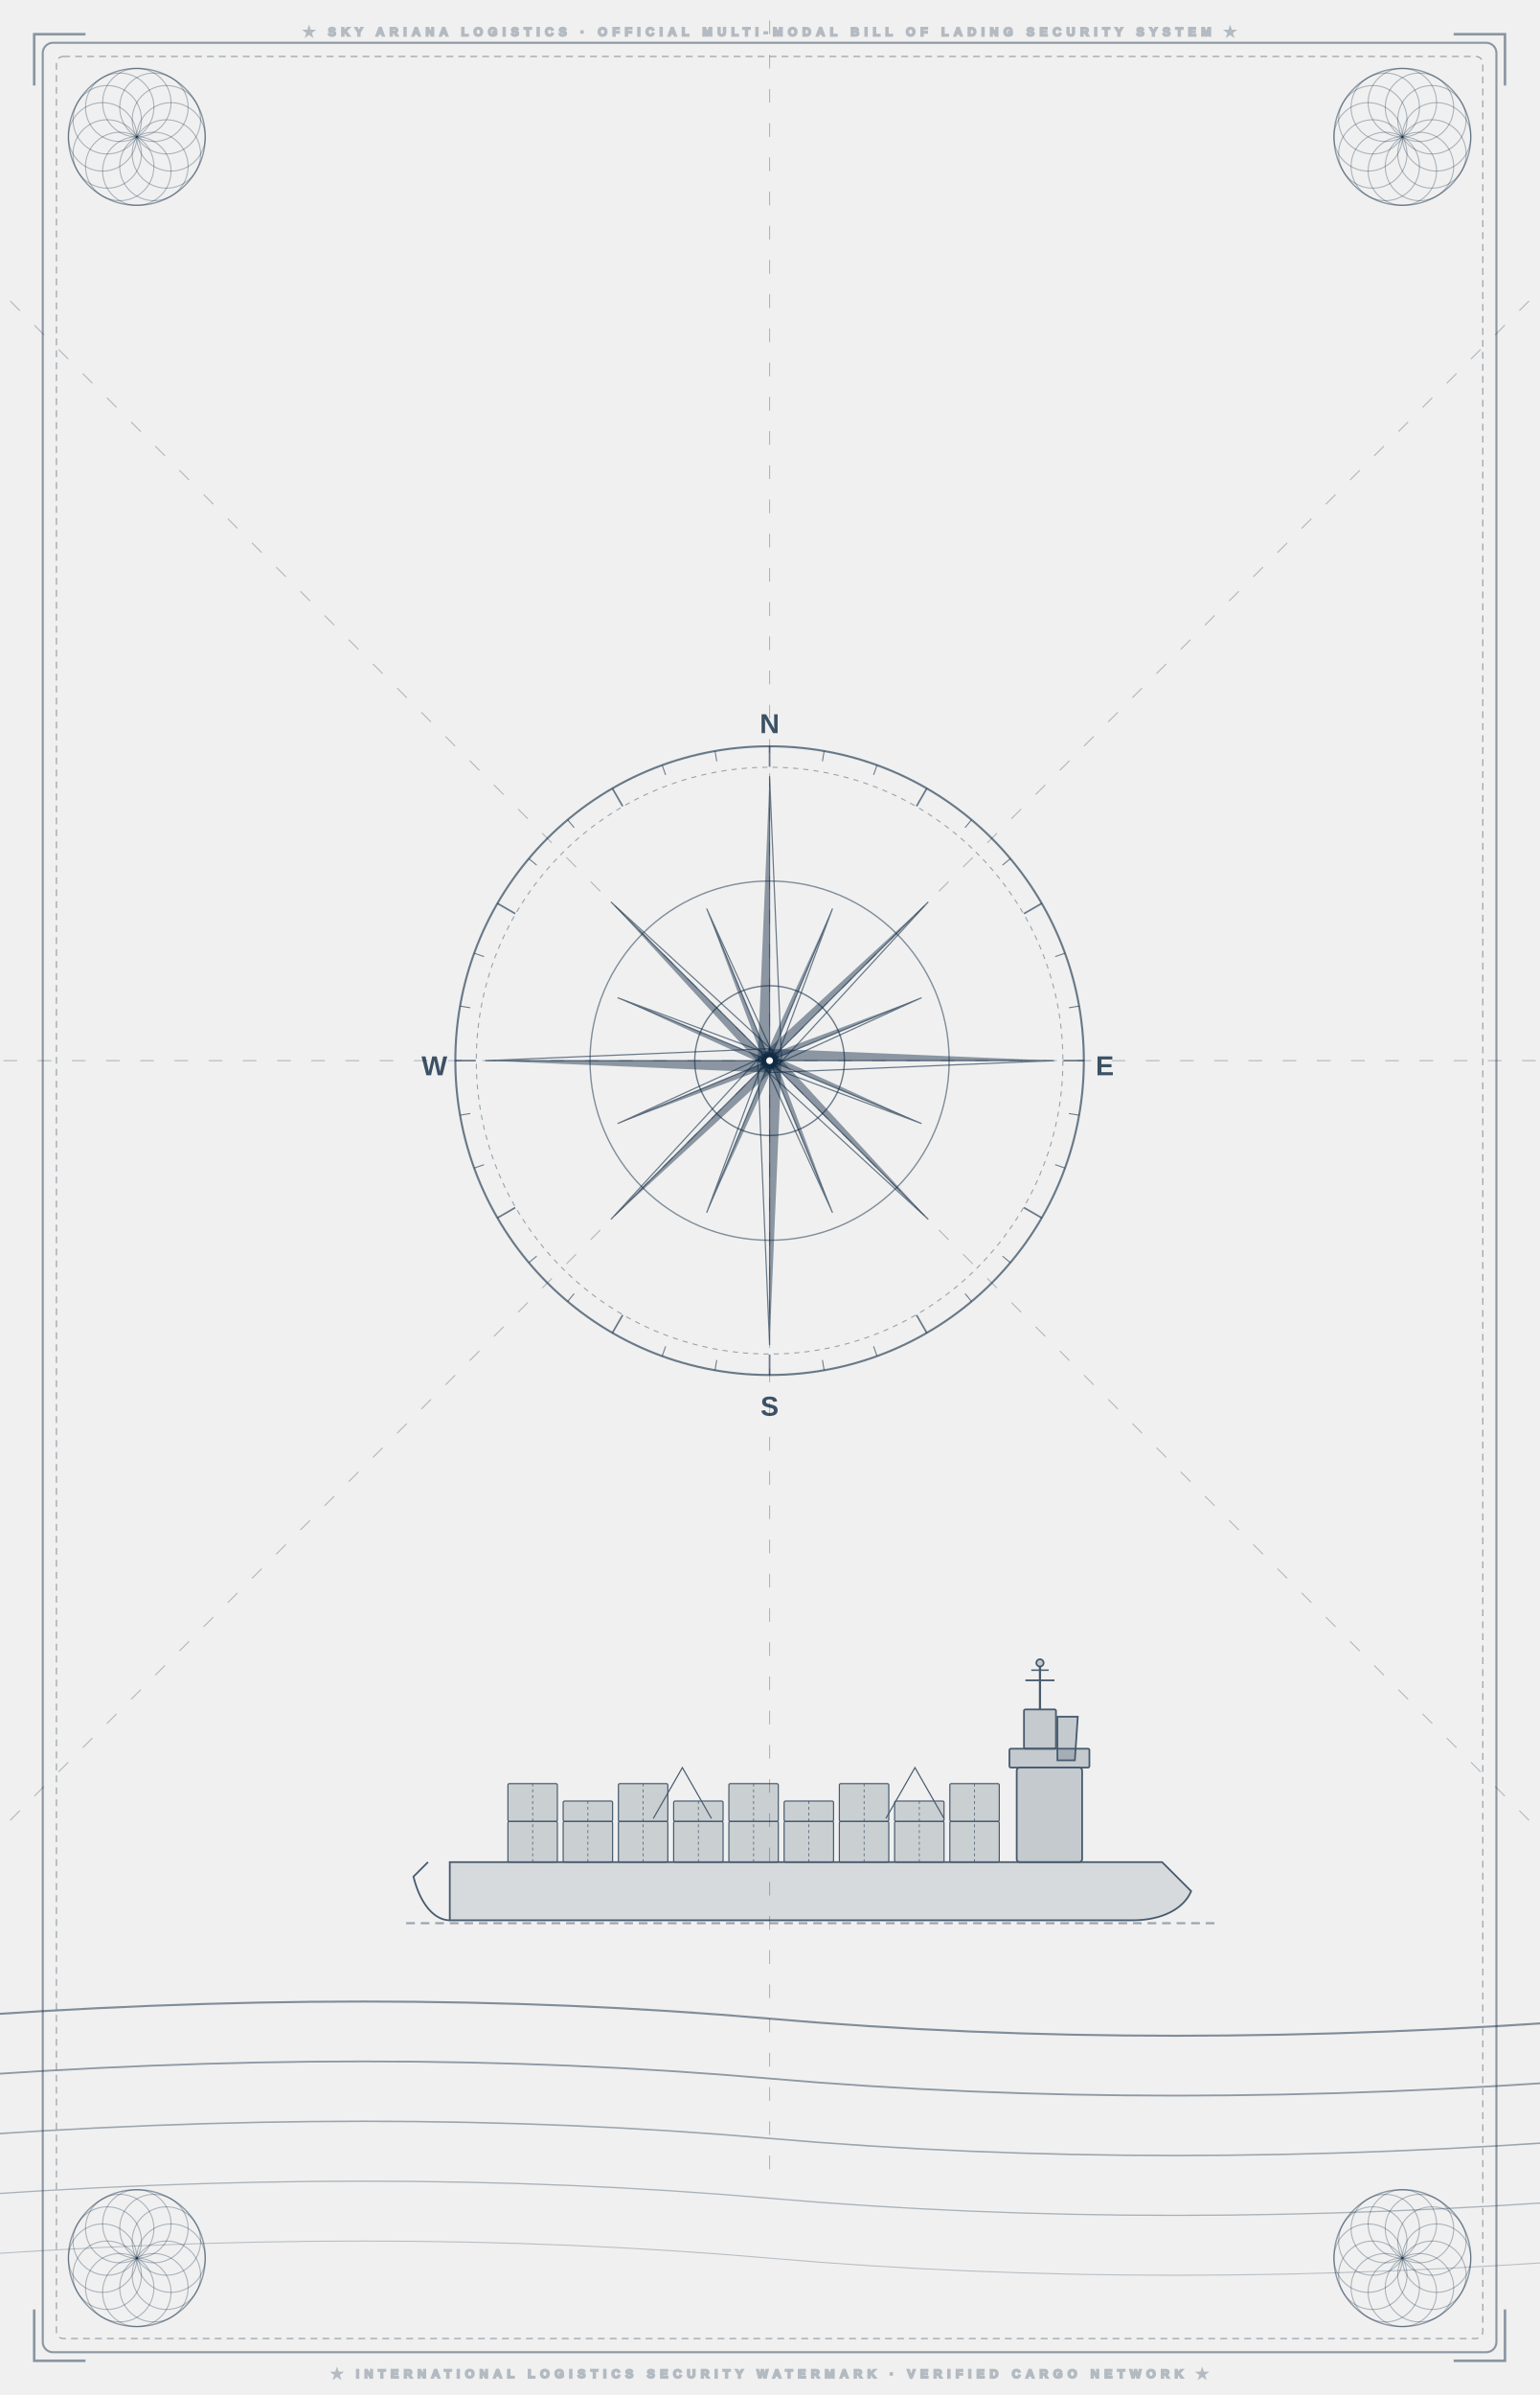
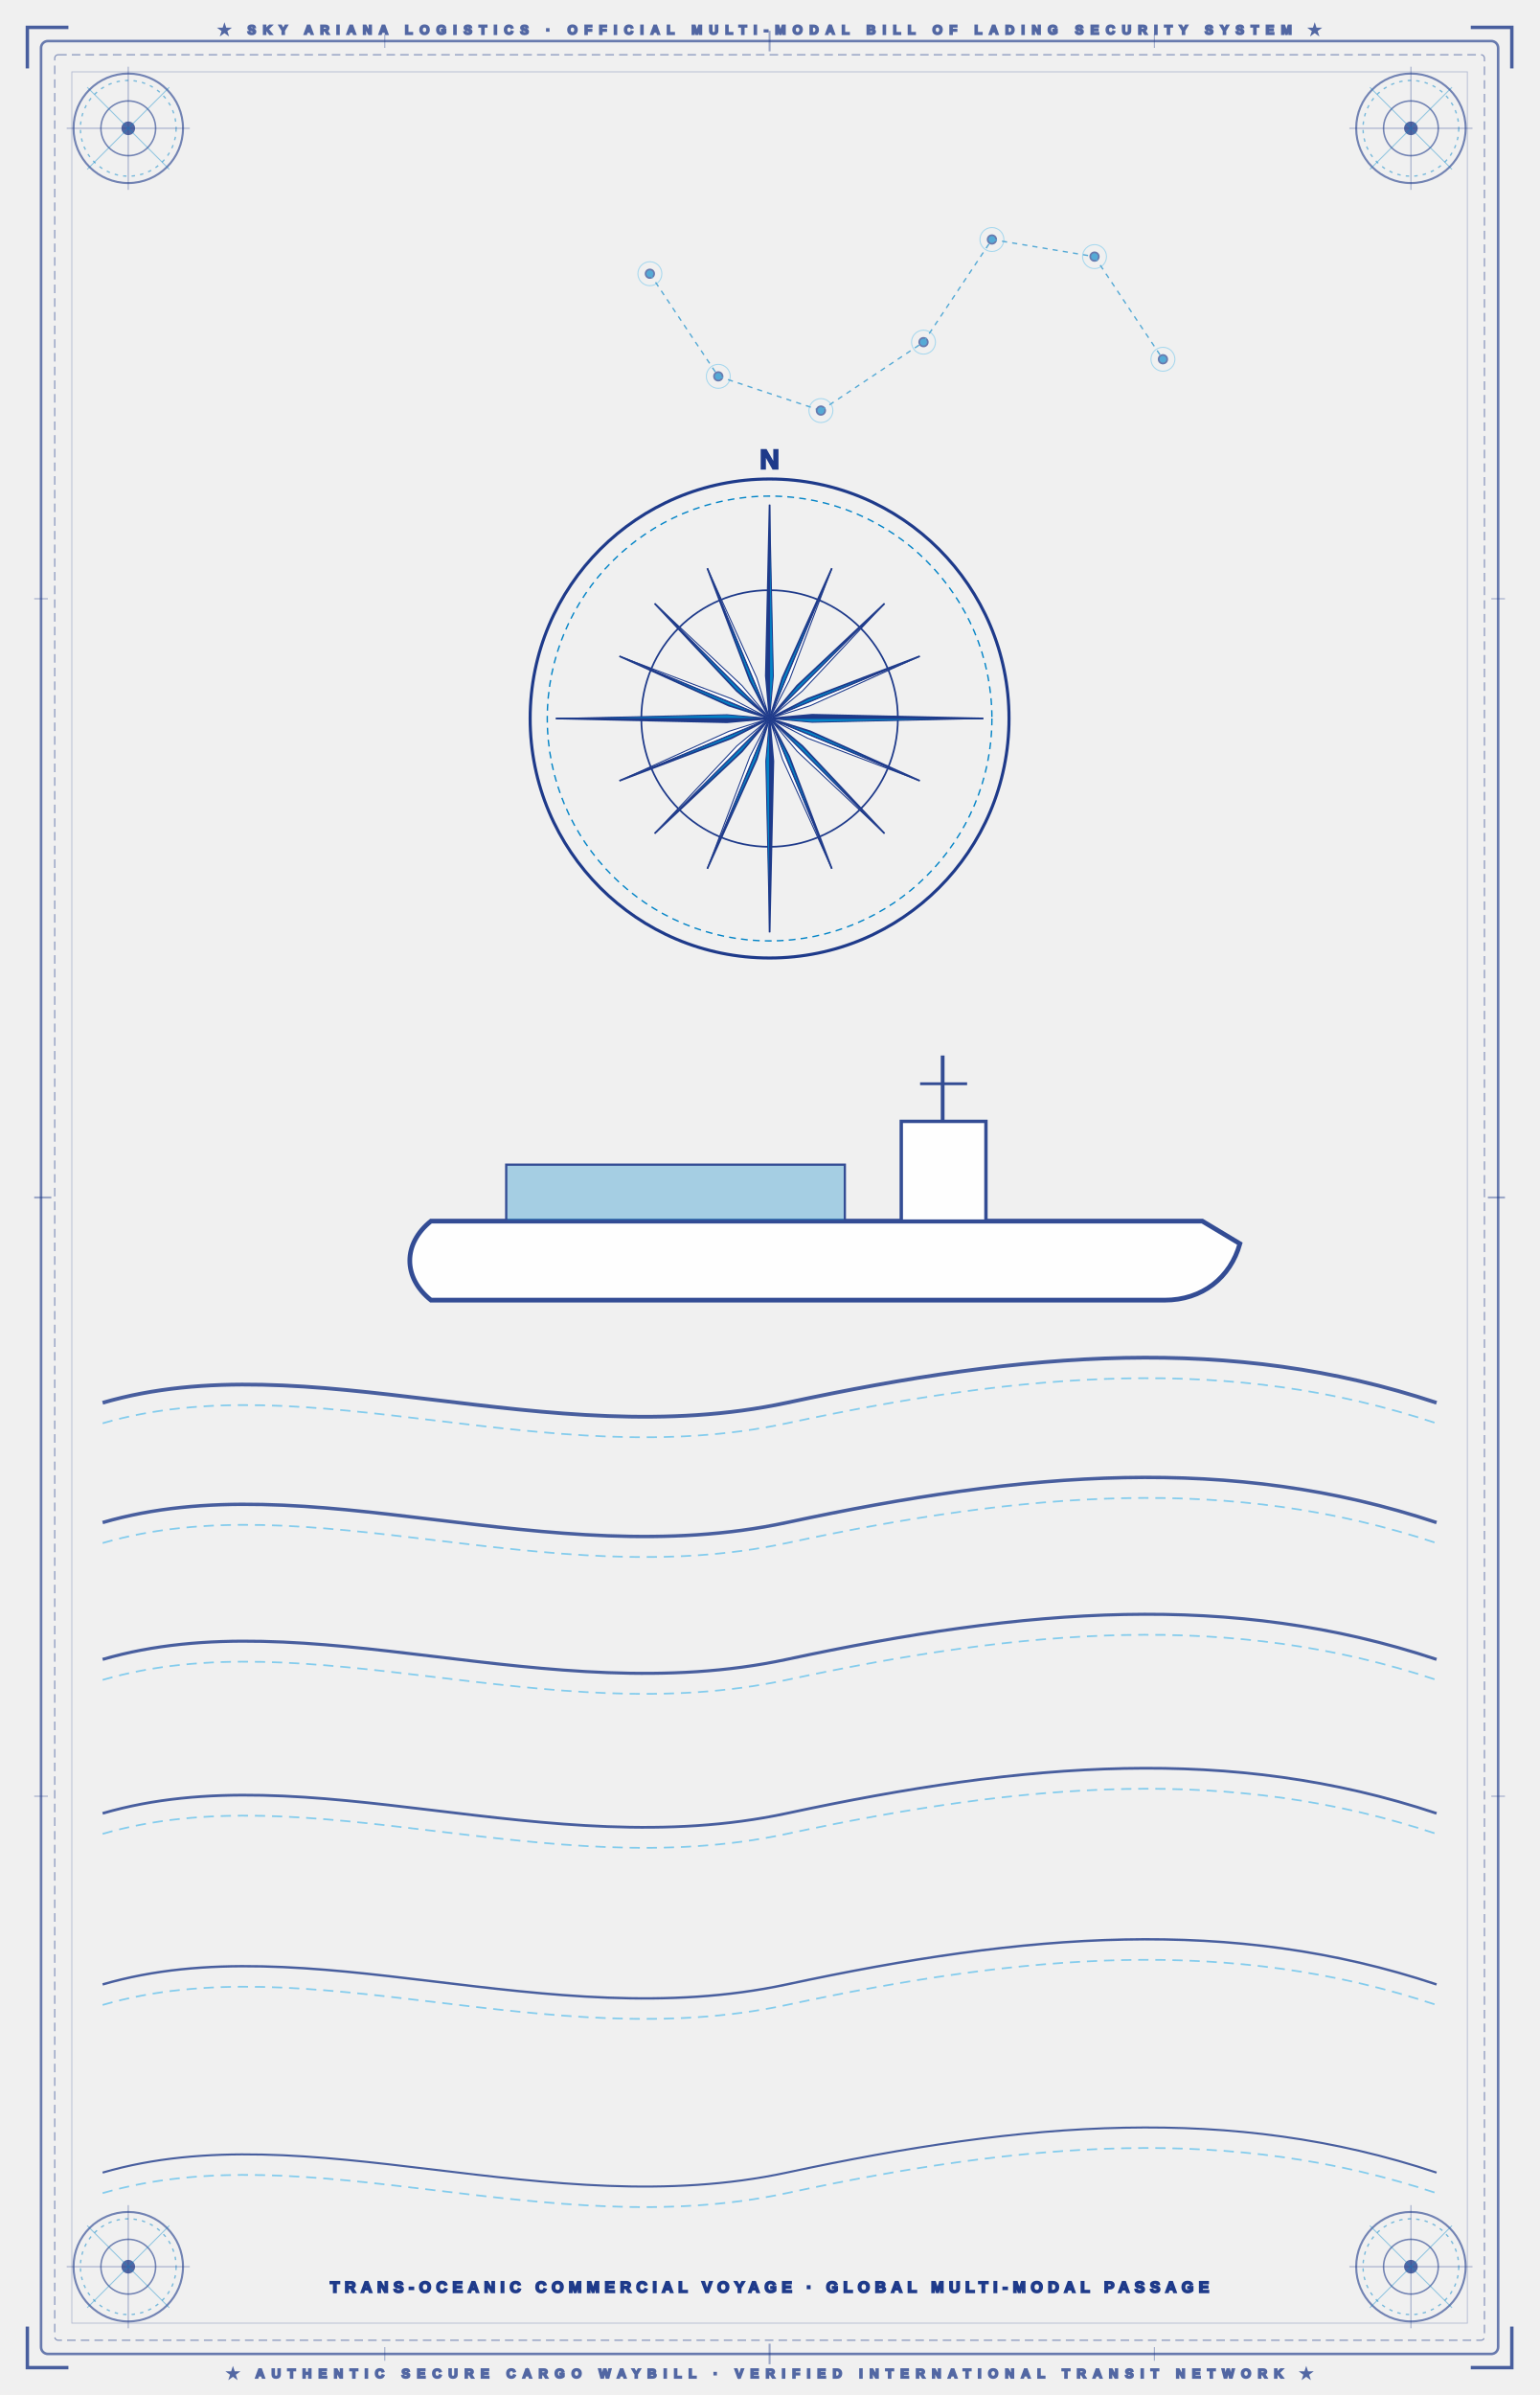
<svg xmlns="http://www.w3.org/2000/svg" viewBox="0 0 900 1400" width="100%" height="100%">
  <defs>
    <filter id="soft-glow" x="-20%" y="-20%" width="140%" height="140%">
      <feGaussianBlur stdDeviation="1.5" result="blur" />
      <feComposite in="SourceGraphic" in2="blur" operator="over" />
    </filter>
+     <linearGradient id="primary-grad" x1="0%" y1="0%" x2="100%" y2="100%">
+       <stop offset="0%" stop-color="#1e3a8a" stop-opacity="0.85" />
+       <stop offset="100%" stop-color="#0284c7" stop-opacity="0.5" />
+     </linearGradient>
+     <linearGradient id="fade-down" x1="0%" y1="0%" x2="0%" y2="100%">
+       <stop offset="0%" stop-color="#1e3a8a" stop-opacity="0.7" />
+       <stop offset="100%" stop-color="#0284c7" stop-opacity="0.1" />
+     </linearGradient>
  </defs>
-   <g transform="translate(80,80)">
-     <circle cx="0" cy="0" r="40" fill="none" stroke="#0f2942" stroke-width="0.8" opacity="0.45" />
-     <circle cx="20.0" cy="0.0" r="20.0" fill="none" stroke="#0f2942" stroke-width="0.6" opacity="0.32" />
-     <circle cx="17.3" cy="10.0" r="20.0" fill="none" stroke="#0f2942" stroke-width="0.6" opacity="0.32" />
-     <circle cx="10.0" cy="17.3" r="20.0" fill="none" stroke="#0f2942" stroke-width="0.6" opacity="0.32" />
-     <circle cx="0.0" cy="20.0" r="20.0" fill="none" stroke="#0f2942" stroke-width="0.6" opacity="0.32" />
-     <circle cx="-10.0" cy="17.3" r="20.0" fill="none" stroke="#0f2942" stroke-width="0.6" opacity="0.32" />
-     <circle cx="-17.3" cy="10.0" r="20.0" fill="none" stroke="#0f2942" stroke-width="0.6" opacity="0.32" />
-     <circle cx="-20.0" cy="0.0" r="20.0" fill="none" stroke="#0f2942" stroke-width="0.6" opacity="0.32" />
-     <circle cx="-17.3" cy="-10.0" r="20.0" fill="none" stroke="#0f2942" stroke-width="0.6" opacity="0.32" />
-     <circle cx="-10.0" cy="-17.3" r="20.0" fill="none" stroke="#0f2942" stroke-width="0.6" opacity="0.32" />
-     <circle cx="-0.0" cy="-20.0" r="20.0" fill="none" stroke="#0f2942" stroke-width="0.6" opacity="0.32" />
-     <circle cx="10.0" cy="-17.3" r="20.0" fill="none" stroke="#0f2942" stroke-width="0.6" opacity="0.32" />
-     <circle cx="17.3" cy="-10.0" r="20.0" fill="none" stroke="#0f2942" stroke-width="0.6" opacity="0.32" />
+   <g fill="none" stroke="#1e3a8a">
+     <rect x="24" y="24" width="852" height="1352" rx="4" stroke-width="1.5" opacity="0.65" />
+     <rect x="32" y="32" width="836" height="1336" rx="2" stroke-width="0.7" stroke-dasharray="5 3" opacity="0.5" />
+     <rect x="42" y="42" width="816" height="1316" stroke-width="0.5" opacity="0.3" />
+     <path d="M16,40 L16,16 L40,16" stroke-width="2" opacity="0.8" />
+     <path d="M884,40 L884,16 L860,16" stroke-width="2" opacity="0.8" />
+     <path d="M16,1360 L16,1384 L40,1384" stroke-width="2" opacity="0.8" />
+     <path d="M884,1360 L884,1384 L860,1384" stroke-width="2" opacity="0.8" />
+     <text x="450" y="20" font-family="Arial, sans-serif" font-size="7.5" font-weight="bold" letter-spacing="4" text-anchor="middle" fill="#1e3a8a" opacity="0.75">★ SKY ARIANA LOGISTICS · OFFICIAL MULTI-MODAL BILL OF LADING SECURITY SYSTEM ★</text>
+     <text x="450" y="1390" font-family="Arial, sans-serif" font-size="7.5" font-weight="bold" letter-spacing="4" text-anchor="middle" fill="#1e3a8a" opacity="0.75">★ AUTHENTIC SECURE CARGO WAYBILL · VERIFIED INTERNATIONAL TRANSIT NETWORK ★</text>
+     <g opacity="0.4" stroke-width="0.6">
+       <line x1="20" y1="350" x2="28" y2="350" />
+       <line x1="20" y1="700" x2="30" y2="700" stroke-width="1.2" />
+       <line x1="20" y1="1050" x2="28" y2="1050" />
+       <line x1="872" y1="350" x2="880" y2="350" />
+       <line x1="870" y1="700" x2="880" y2="700" stroke-width="1.2" />
+       <line x1="872" y1="1050" x2="880" y2="1050" />
+       <line x1="225" y1="20" x2="225" y2="28" />
+       <line x1="450" y1="18" x2="450" y2="30" stroke-width="1.2" />
+       <line x1="675" y1="20" x2="675" y2="28" />
+       <line x1="225" y1="1372" x2="225" y2="1380" />
+       <line x1="450" y1="1370" x2="450" y2="1382" stroke-width="1.2" />
+       <line x1="675" y1="1372" x2="675" y2="1380" />
+     </g>
  </g>
-   <g transform="translate(820,80)">
-     <circle cx="0" cy="0" r="40" fill="none" stroke="#0f2942" stroke-width="0.8" opacity="0.45" />
-     <circle cx="20.0" cy="0.0" r="20.0" fill="none" stroke="#0f2942" stroke-width="0.6" opacity="0.32" />
-     <circle cx="17.3" cy="10.0" r="20.0" fill="none" stroke="#0f2942" stroke-width="0.6" opacity="0.32" />
-     <circle cx="10.0" cy="17.3" r="20.0" fill="none" stroke="#0f2942" stroke-width="0.6" opacity="0.32" />
-     <circle cx="0.0" cy="20.0" r="20.0" fill="none" stroke="#0f2942" stroke-width="0.6" opacity="0.32" />
-     <circle cx="-10.0" cy="17.3" r="20.0" fill="none" stroke="#0f2942" stroke-width="0.6" opacity="0.32" />
-     <circle cx="-17.3" cy="10.0" r="20.0" fill="none" stroke="#0f2942" stroke-width="0.6" opacity="0.32" />
-     <circle cx="-20.0" cy="0.0" r="20.0" fill="none" stroke="#0f2942" stroke-width="0.6" opacity="0.32" />
-     <circle cx="-17.3" cy="-10.0" r="20.0" fill="none" stroke="#0f2942" stroke-width="0.6" opacity="0.32" />
-     <circle cx="-10.0" cy="-17.3" r="20.0" fill="none" stroke="#0f2942" stroke-width="0.6" opacity="0.32" />
-     <circle cx="-0.0" cy="-20.0" r="20.0" fill="none" stroke="#0f2942" stroke-width="0.6" opacity="0.32" />
-     <circle cx="10.0" cy="-17.3" r="20.0" fill="none" stroke="#0f2942" stroke-width="0.6" opacity="0.32" />
-     <circle cx="17.3" cy="-10.0" r="20.0" fill="none" stroke="#0f2942" stroke-width="0.6" opacity="0.32" />
+   <g transform="translate(75,75)">
+     <circle cx="0" cy="0" r="32" fill="none" stroke="#1e3a8a" stroke-width="1.2" opacity="0.6" />
+     <circle cx="0" cy="0" r="28" fill="none" stroke="#0284c7" stroke-width="0.8" stroke-dasharray="2 3" opacity="0.5" />
+     <circle cx="0" cy="0" r="16" fill="none" stroke="#1e3a8a" stroke-width="0.9" opacity="0.6" />
+     <circle cx="0" cy="0" r="4" fill="#1e3a8a" opacity="0.75" />
+     <path d="M-36,0 L36,0 M0,-36 L0,36" stroke="#1e3a8a" stroke-width="0.6" opacity="0.4" />
+     <path d="M-24,-24 L24,24 M-24,24 L24,-24" stroke="#0284c7" stroke-width="0.6" opacity="0.4" />
  </g>
-   <g transform="translate(80,1320)">
-     <circle cx="0" cy="0" r="40" fill="none" stroke="#0f2942" stroke-width="0.8" opacity="0.45" />
-     <circle cx="20.0" cy="0.0" r="20.0" fill="none" stroke="#0f2942" stroke-width="0.6" opacity="0.32" />
-     <circle cx="17.3" cy="10.0" r="20.0" fill="none" stroke="#0f2942" stroke-width="0.6" opacity="0.32" />
-     <circle cx="10.0" cy="17.3" r="20.0" fill="none" stroke="#0f2942" stroke-width="0.6" opacity="0.32" />
-     <circle cx="0.0" cy="20.0" r="20.0" fill="none" stroke="#0f2942" stroke-width="0.6" opacity="0.32" />
-     <circle cx="-10.0" cy="17.3" r="20.0" fill="none" stroke="#0f2942" stroke-width="0.6" opacity="0.32" />
-     <circle cx="-17.3" cy="10.0" r="20.0" fill="none" stroke="#0f2942" stroke-width="0.6" opacity="0.32" />
-     <circle cx="-20.0" cy="0.0" r="20.0" fill="none" stroke="#0f2942" stroke-width="0.6" opacity="0.32" />
-     <circle cx="-17.3" cy="-10.0" r="20.0" fill="none" stroke="#0f2942" stroke-width="0.6" opacity="0.32" />
-     <circle cx="-10.0" cy="-17.3" r="20.0" fill="none" stroke="#0f2942" stroke-width="0.6" opacity="0.32" />
-     <circle cx="-0.0" cy="-20.0" r="20.0" fill="none" stroke="#0f2942" stroke-width="0.6" opacity="0.32" />
-     <circle cx="10.0" cy="-17.3" r="20.0" fill="none" stroke="#0f2942" stroke-width="0.6" opacity="0.32" />
-     <circle cx="17.3" cy="-10.0" r="20.0" fill="none" stroke="#0f2942" stroke-width="0.6" opacity="0.32" />
+   <g transform="translate(825,75)">
+     <circle cx="0" cy="0" r="32" fill="none" stroke="#1e3a8a" stroke-width="1.2" opacity="0.6" />
+     <circle cx="0" cy="0" r="28" fill="none" stroke="#0284c7" stroke-width="0.8" stroke-dasharray="2 3" opacity="0.5" />
+     <circle cx="0" cy="0" r="16" fill="none" stroke="#1e3a8a" stroke-width="0.9" opacity="0.6" />
+     <circle cx="0" cy="0" r="4" fill="#1e3a8a" opacity="0.75" />
+     <path d="M-36,0 L36,0 M0,-36 L0,36" stroke="#1e3a8a" stroke-width="0.6" opacity="0.4" />
+     <path d="M-24,-24 L24,24 M-24,24 L24,-24" stroke="#0284c7" stroke-width="0.6" opacity="0.4" />
  </g>
-   <g transform="translate(820,1320)">
-     <circle cx="0" cy="0" r="40" fill="none" stroke="#0f2942" stroke-width="0.8" opacity="0.45" />
-     <circle cx="20.0" cy="0.0" r="20.0" fill="none" stroke="#0f2942" stroke-width="0.6" opacity="0.32" />
-     <circle cx="17.3" cy="10.0" r="20.0" fill="none" stroke="#0f2942" stroke-width="0.6" opacity="0.32" />
-     <circle cx="10.0" cy="17.3" r="20.0" fill="none" stroke="#0f2942" stroke-width="0.6" opacity="0.32" />
-     <circle cx="0.0" cy="20.0" r="20.0" fill="none" stroke="#0f2942" stroke-width="0.6" opacity="0.32" />
-     <circle cx="-10.0" cy="17.3" r="20.0" fill="none" stroke="#0f2942" stroke-width="0.6" opacity="0.32" />
-     <circle cx="-17.3" cy="10.0" r="20.0" fill="none" stroke="#0f2942" stroke-width="0.6" opacity="0.32" />
-     <circle cx="-20.0" cy="0.0" r="20.0" fill="none" stroke="#0f2942" stroke-width="0.6" opacity="0.32" />
-     <circle cx="-17.3" cy="-10.0" r="20.0" fill="none" stroke="#0f2942" stroke-width="0.6" opacity="0.32" />
-     <circle cx="-10.0" cy="-17.3" r="20.0" fill="none" stroke="#0f2942" stroke-width="0.6" opacity="0.32" />
-     <circle cx="-0.0" cy="-20.0" r="20.0" fill="none" stroke="#0f2942" stroke-width="0.6" opacity="0.32" />
-     <circle cx="10.0" cy="-17.3" r="20.0" fill="none" stroke="#0f2942" stroke-width="0.6" opacity="0.32" />
-     <circle cx="17.3" cy="-10.0" r="20.0" fill="none" stroke="#0f2942" stroke-width="0.6" opacity="0.32" />
+   <g transform="translate(75,1325)">
+     <circle cx="0" cy="0" r="32" fill="none" stroke="#1e3a8a" stroke-width="1.2" opacity="0.6" />
+     <circle cx="0" cy="0" r="28" fill="none" stroke="#0284c7" stroke-width="0.8" stroke-dasharray="2 3" opacity="0.5" />
+     <circle cx="0" cy="0" r="16" fill="none" stroke="#1e3a8a" stroke-width="0.9" opacity="0.6" />
+     <circle cx="0" cy="0" r="4" fill="#1e3a8a" opacity="0.75" />
+     <path d="M-36,0 L36,0 M0,-36 L0,36" stroke="#1e3a8a" stroke-width="0.6" opacity="0.4" />
+     <path d="M-24,-24 L24,24 M-24,24 L24,-24" stroke="#0284c7" stroke-width="0.6" opacity="0.4" />
  </g>
-   <g fill="none" stroke="#0f2942" opacity="0.45">
-     <rect x="25" y="25" width="850" height="1350" rx="6" stroke-width="1.2" />
-     <rect x="33" y="33" width="834" height="1334" rx="4" stroke-width="0.6" stroke-dasharray="4 3" />
-     <path d="M20,50 L20,20 L50,20" stroke-width="1.5" />
-     <path d="M880,50 L880,20 L850,20" stroke-width="1.5" />
-     <path d="M20,1350 L20,1380 L50,1380" stroke-width="1.5" />
-     <path d="M880,1350 L880,1380 L850,1380" stroke-width="1.5" />
-     <text x="450" y="21" font-family="Arial, sans-serif" font-size="7" font-weight="bold" letter-spacing="3" text-anchor="middle" fill="#0f2942" opacity="0.6">★ SKY ARIANA LOGISTICS · OFFICIAL MULTI-MODAL BILL OF LADING SECURITY SYSTEM ★</text>
-     <text x="450" y="1390" font-family="Arial, sans-serif" font-size="7" font-weight="bold" letter-spacing="3" text-anchor="middle" fill="#0f2942" opacity="0.6">★ INTERNATIONAL LOGISTICS SECURITY WATERMARK · VERIFIED CARGO NETWORK ★</text>
+   <g transform="translate(825,1325)">
+     <circle cx="0" cy="0" r="32" fill="none" stroke="#1e3a8a" stroke-width="1.2" opacity="0.6" />
+     <circle cx="0" cy="0" r="28" fill="none" stroke="#0284c7" stroke-width="0.8" stroke-dasharray="2 3" opacity="0.5" />
+     <circle cx="0" cy="0" r="16" fill="none" stroke="#1e3a8a" stroke-width="0.9" opacity="0.6" />
+     <circle cx="0" cy="0" r="4" fill="#1e3a8a" opacity="0.75" />
+     <path d="M-36,0 L36,0 M0,-36 L0,36" stroke="#1e3a8a" stroke-width="0.6" opacity="0.4" />
+     <path d="M-24,-24 L24,24 M-24,24 L24,-24" stroke="#0284c7" stroke-width="0.6" opacity="0.4" />
  </g>
-   <g transform="translate(450,620)">
-     <circle cx="0" cy="0" r="183.75" fill="none" stroke="#0f2942" stroke-width="1.2" opacity="0.6" />
-     <circle cx="0" cy="0" r="171.5" fill="none" stroke="#0f2942" stroke-width="0.6" opacity="0.4" stroke-dasharray="3 3" />
-     <circle cx="0" cy="0" r="105" fill="none" stroke="#0f2942" stroke-width="0.8" opacity="0.5" />
-     <circle cx="0" cy="0" r="43.75" fill="none" stroke="#0f2942" stroke-width="0.8" opacity="0.6" />
-     <line x1="183.8" y1="0.0" x2="171.8" y2="0.0" stroke="#0f2942" stroke-width="1" opacity="0.6" />
-     <line x1="181.0" y1="31.9" x2="175.0" y2="30.9" stroke="#0f2942" stroke-width="0.6" opacity="0.6" />
-     <line x1="172.7" y1="62.8" x2="167.0" y2="60.8" stroke="#0f2942" stroke-width="0.6" opacity="0.6" />
-     <line x1="159.1" y1="91.9" x2="148.7" y2="85.9" stroke="#0f2942" stroke-width="1" opacity="0.6" />
-     <line x1="140.8" y1="118.1" x2="136.2" y2="114.3" stroke="#0f2942" stroke-width="0.6" opacity="0.6" />
-     <line x1="118.1" y1="140.8" x2="114.3" y2="136.2" stroke="#0f2942" stroke-width="0.6" opacity="0.6" />
-     <line x1="91.9" y1="159.1" x2="85.9" y2="148.7" stroke="#0f2942" stroke-width="1" opacity="0.6" />
-     <line x1="62.8" y1="172.7" x2="60.8" y2="167.0" stroke="#0f2942" stroke-width="0.6" opacity="0.6" />
-     <line x1="31.9" y1="181.0" x2="30.9" y2="175.0" stroke="#0f2942" stroke-width="0.6" opacity="0.6" />
-     <line x1="0.0" y1="183.8" x2="0.0" y2="171.8" stroke="#0f2942" stroke-width="1" opacity="0.6" />
-     <line x1="-31.9" y1="181.0" x2="-30.9" y2="175.0" stroke="#0f2942" stroke-width="0.6" opacity="0.6" />
-     <line x1="-62.8" y1="172.7" x2="-60.8" y2="167.0" stroke="#0f2942" stroke-width="0.6" opacity="0.6" />
-     <line x1="-91.9" y1="159.1" x2="-85.9" y2="148.7" stroke="#0f2942" stroke-width="1" opacity="0.6" />
-     <line x1="-118.1" y1="140.8" x2="-114.3" y2="136.2" stroke="#0f2942" stroke-width="0.6" opacity="0.6" />
-     <line x1="-140.8" y1="118.1" x2="-136.2" y2="114.3" stroke="#0f2942" stroke-width="0.6" opacity="0.6" />
-     <line x1="-159.1" y1="91.9" x2="-148.7" y2="85.9" stroke="#0f2942" stroke-width="1" opacity="0.6" />
-     <line x1="-172.7" y1="62.8" x2="-167.0" y2="60.8" stroke="#0f2942" stroke-width="0.6" opacity="0.6" />
-     <line x1="-181.0" y1="31.9" x2="-175.0" y2="30.9" stroke="#0f2942" stroke-width="0.6" opacity="0.6" />
-     <line x1="-183.8" y1="0.0" x2="-171.8" y2="0.0" stroke="#0f2942" stroke-width="1" opacity="0.6" />
-     <line x1="-181.0" y1="-31.9" x2="-175.0" y2="-30.9" stroke="#0f2942" stroke-width="0.6" opacity="0.6" />
-     <line x1="-172.7" y1="-62.8" x2="-167.0" y2="-60.8" stroke="#0f2942" stroke-width="0.6" opacity="0.6" />
-     <line x1="-159.1" y1="-91.9" x2="-148.7" y2="-85.9" stroke="#0f2942" stroke-width="1" opacity="0.6" />
-     <line x1="-140.8" y1="-118.1" x2="-136.2" y2="-114.3" stroke="#0f2942" stroke-width="0.6" opacity="0.6" />
-     <line x1="-118.1" y1="-140.8" x2="-114.3" y2="-136.2" stroke="#0f2942" stroke-width="0.6" opacity="0.6" />
-     <line x1="-91.9" y1="-159.1" x2="-85.9" y2="-148.7" stroke="#0f2942" stroke-width="1" opacity="0.6" />
-     <line x1="-62.8" y1="-172.7" x2="-60.8" y2="-167.0" stroke="#0f2942" stroke-width="0.6" opacity="0.6" />
-     <line x1="-31.9" y1="-181.0" x2="-30.9" y2="-175.0" stroke="#0f2942" stroke-width="0.6" opacity="0.6" />
-     <line x1="-0.0" y1="-183.8" x2="-0.0" y2="-171.8" stroke="#0f2942" stroke-width="1" opacity="0.6" />
-     <line x1="31.9" y1="-181.0" x2="30.9" y2="-175.0" stroke="#0f2942" stroke-width="0.6" opacity="0.6" />
-     <line x1="62.8" y1="-172.7" x2="60.8" y2="-167.0" stroke="#0f2942" stroke-width="0.6" opacity="0.6" />
-     <line x1="91.9" y1="-159.1" x2="85.9" y2="-148.7" stroke="#0f2942" stroke-width="1" opacity="0.6" />
-     <line x1="118.1" y1="-140.8" x2="114.3" y2="-136.2" stroke="#0f2942" stroke-width="0.6" opacity="0.6" />
-     <line x1="140.8" y1="-118.1" x2="136.2" y2="-114.3" stroke="#0f2942" stroke-width="0.6" opacity="0.6" />
-     <line x1="159.1" y1="-91.9" x2="148.7" y2="-85.9" stroke="#0f2942" stroke-width="1" opacity="0.6" />
-     <line x1="172.7" y1="-62.8" x2="167.0" y2="-60.8" stroke="#0f2942" stroke-width="0.6" opacity="0.6" />
-     <line x1="181.0" y1="-31.9" x2="175.0" y2="-30.9" stroke="#0f2942" stroke-width="0.6" opacity="0.6" />
-     <polygon points="0,0 -7.0,-0.0 0.0,-166.3" fill="#0f2942" opacity="0.45" />
-     <polygon points="0,0 7.0,0.0 0.0,-166.3" fill="none" stroke="#0f2942" stroke-width="0.7" opacity="0.6" />
-     <polygon points="0,0 -3.9,-3.9 92.8,-92.8" fill="#0f2942" opacity="0.45" />
-     <polygon points="0,0 3.9,3.9 92.8,-92.8" fill="none" stroke="#0f2942" stroke-width="0.7" opacity="0.6" />
-     <polygon points="0,0 0.0,-7.0 166.3,0.0" fill="#0f2942" opacity="0.45" />
-     <polygon points="0,0 0.0,7.0 166.3,0.0" fill="none" stroke="#0f2942" stroke-width="0.7" opacity="0.6" />
-     <polygon points="0,0 3.9,-3.9 92.8,92.8" fill="#0f2942" opacity="0.45" />
-     <polygon points="0,0 -3.9,3.9 92.8,92.8" fill="none" stroke="#0f2942" stroke-width="0.7" opacity="0.6" />
-     <polygon points="0,0 7.0,0.0 0.0,166.3" fill="#0f2942" opacity="0.45" />
-     <polygon points="0,0 -7.0,0.0 0.0,166.3" fill="none" stroke="#0f2942" stroke-width="0.7" opacity="0.6" />
-     <polygon points="0,0 3.9,3.9 -92.8,92.8" fill="#0f2942" opacity="0.45" />
-     <polygon points="0,0 -3.9,-3.9 -92.8,92.8" fill="none" stroke="#0f2942" stroke-width="0.7" opacity="0.6" />
-     <polygon points="0,0 0.0,7.0 -166.3,0.0" fill="#0f2942" opacity="0.45" />
-     <polygon points="0,0 -0.0,-7.0 -166.3,0.0" fill="none" stroke="#0f2942" stroke-width="0.7" opacity="0.6" />
-     <polygon points="0,0 -3.9,3.9 -92.8,-92.8" fill="#0f2942" opacity="0.45" />
-     <polygon points="0,0 3.9,-3.9 -92.8,-92.8" fill="none" stroke="#0f2942" stroke-width="0.7" opacity="0.6" />
-     <polygon points="0,0 -3.2,-1.3 36.8,-88.9" fill="#0f2942" opacity="0.45" />
-     <polygon points="0,0 3.2,1.3 36.8,-88.9" fill="none" stroke="#0f2942" stroke-width="0.7" opacity="0.6" />
-     <polygon points="0,0 -1.3,-3.2 88.9,-36.8" fill="#0f2942" opacity="0.45" />
-     <polygon points="0,0 1.3,3.2 88.9,-36.8" fill="none" stroke="#0f2942" stroke-width="0.7" opacity="0.6" />
-     <polygon points="0,0 1.3,-3.2 88.9,36.8" fill="#0f2942" opacity="0.45" />
-     <polygon points="0,0 -1.3,3.2 88.9,36.8" fill="none" stroke="#0f2942" stroke-width="0.7" opacity="0.6" />
-     <polygon points="0,0 3.2,-1.3 36.8,88.9" fill="#0f2942" opacity="0.45" />
-     <polygon points="0,0 -3.2,1.3 36.8,88.9" fill="none" stroke="#0f2942" stroke-width="0.7" opacity="0.6" />
-     <polygon points="0,0 3.2,1.3 -36.8,88.9" fill="#0f2942" opacity="0.45" />
-     <polygon points="0,0 -3.2,-1.3 -36.8,88.9" fill="none" stroke="#0f2942" stroke-width="0.7" opacity="0.6" />
-     <polygon points="0,0 1.3,3.2 -88.9,36.8" fill="#0f2942" opacity="0.45" />
-     <polygon points="0,0 -1.3,-3.2 -88.9,36.8" fill="none" stroke="#0f2942" stroke-width="0.7" opacity="0.6" />
-     <polygon points="0,0 -1.3,3.2 -88.9,-36.8" fill="#0f2942" opacity="0.45" />
-     <polygon points="0,0 1.3,-3.2 -88.9,-36.8" fill="none" stroke="#0f2942" stroke-width="0.7" opacity="0.6" />
-     <polygon points="0,0 -3.2,1.3 -36.8,-88.9" fill="#0f2942" opacity="0.45" />
-     <polygon points="0,0 3.2,-1.3 -36.8,-88.9" fill="none" stroke="#0f2942" stroke-width="0.7" opacity="0.6" />
-     <text x="0.0" y="-196.0" font-family="Arial, Helvetica, sans-serif" font-size="16" font-weight="bold" fill="#0f2942" opacity="0.8" text-anchor="middle" dominant-baseline="middle">N</text>
-     <text x="196.0" y="4.0" font-family="Arial, Helvetica, sans-serif" font-size="16" font-weight="bold" fill="#0f2942" opacity="0.8" text-anchor="middle" dominant-baseline="middle">E</text>
-     <text x="0.0" y="203.0" font-family="Arial, Helvetica, sans-serif" font-size="16" font-weight="bold" fill="#0f2942" opacity="0.8" text-anchor="middle" dominant-baseline="middle">S</text>
-     <text x="-196.0" y="4.0" font-family="Arial, Helvetica, sans-serif" font-size="16" font-weight="bold" fill="#0f2942" opacity="0.8" text-anchor="middle" dominant-baseline="middle">W</text>
-     <line x1="0" y1="0" x2="650.0" y2="0.0" stroke="#0f2942" stroke-width="0.6" stroke-dasharray="8 12" opacity="0.3" />
-     <line x1="0" y1="0" x2="459.6" y2="459.6" stroke="#0f2942" stroke-width="0.6" stroke-dasharray="8 12" opacity="0.3" />
-     <line x1="0" y1="0" x2="0.0" y2="650.0" stroke="#0f2942" stroke-width="0.6" stroke-dasharray="8 12" opacity="0.3" />
-     <line x1="0" y1="0" x2="-459.6" y2="459.6" stroke="#0f2942" stroke-width="0.6" stroke-dasharray="8 12" opacity="0.3" />
-     <line x1="0" y1="0" x2="-650.0" y2="0.0" stroke="#0f2942" stroke-width="0.6" stroke-dasharray="8 12" opacity="0.3" />
-     <line x1="0" y1="0" x2="-459.6" y2="-459.6" stroke="#0f2942" stroke-width="0.6" stroke-dasharray="8 12" opacity="0.3" />
-     <line x1="0" y1="0" x2="-0.0" y2="-650.0" stroke="#0f2942" stroke-width="0.6" stroke-dasharray="8 12" opacity="0.3" />
-     <line x1="0" y1="0" x2="459.6" y2="-459.6" stroke="#0f2942" stroke-width="0.6" stroke-dasharray="8 12" opacity="0.3" />
-     <circle cx="0" cy="0" r="5" fill="#0f2942" opacity="0.8" />
-     <circle cx="0" cy="0" r="2" fill="#ffffff" />
+   <g fill="none" stroke="#1e3a8a">
+     <g opacity="0.65">
+       <circle cx="380" cy="160" r="2.5" fill="#0284c7" />
+       <circle cx="380" cy="160" r="7" stroke="#0ea5e9" stroke-width="0.6" opacity="0.5" />
+       <line x1="380" y1="160" x2="420" y2="220" stroke="#0284c7" stroke-width="0.8" stroke-dasharray="3 3" />
+       <circle cx="420" cy="220" r="2.5" fill="#0284c7" />
+       <circle cx="420" cy="220" r="7" stroke="#0ea5e9" stroke-width="0.6" opacity="0.5" />
+       <line x1="420" y1="220" x2="480" y2="240" stroke="#0284c7" stroke-width="0.8" stroke-dasharray="3 3" />
+       <circle cx="480" cy="240" r="2.5" fill="#0284c7" />
+       <circle cx="480" cy="240" r="7" stroke="#0ea5e9" stroke-width="0.6" opacity="0.5" />
+       <line x1="480" y1="240" x2="540" y2="200" stroke="#0284c7" stroke-width="0.8" stroke-dasharray="3 3" />
+       <circle cx="540" cy="200" r="2.5" fill="#0284c7" />
+       <circle cx="540" cy="200" r="7" stroke="#0ea5e9" stroke-width="0.6" opacity="0.5" />
+       <line x1="540" y1="200" x2="580" y2="140" stroke="#0284c7" stroke-width="0.8" stroke-dasharray="3 3" />
+       <circle cx="580" cy="140" r="2.5" fill="#0284c7" />
+       <circle cx="580" cy="140" r="7" stroke="#0ea5e9" stroke-width="0.6" opacity="0.5" />
+       <line x1="580" y1="140" x2="640" y2="150" stroke="#0284c7" stroke-width="0.8" stroke-dasharray="3 3" />
+       <circle cx="640" cy="150" r="2.5" fill="#0284c7" />
+       <circle cx="640" cy="150" r="7" stroke="#0ea5e9" stroke-width="0.6" opacity="0.5" />
+       <line x1="640" y1="150" x2="680" y2="210" stroke="#0284c7" stroke-width="0.8" stroke-dasharray="3 3" />
+       <circle cx="680" cy="210" r="2.5" fill="#0284c7" />
+       <circle cx="680" cy="210" r="7" stroke="#0ea5e9" stroke-width="0.6" opacity="0.5" />
+     </g>
+     <g transform="translate(450, 420)">
+       <circle cx="0" cy="0" r="140" stroke="#1e3a8a" stroke-width="1.8" />
+       <circle cx="0" cy="0" r="130" stroke="#0284c7" stroke-width="0.8" stroke-dasharray="4 3" />
+       <circle cx="0" cy="0" r="75" stroke="#1e3a8a" stroke-width="1" />
+       <polygon points="0,0 24.9,-2.2 125.0,0.0" fill="#1e3a8a" />
+       <polygon points="0,0 24.9,2.2 125.0,0.0" fill="#0284c7" stroke="#1e3a8a" stroke-width="0.6" />
+       <polygon points="0,0 23.8,7.5 87.8,36.4" fill="#0284c7" />
+       <polygon points="0,0 22.2,11.5 87.8,36.4" fill="#ffffff" stroke="#1e3a8a" stroke-width="0.6" />
+       <polygon points="0,0 19.2,16.1 67.2,67.2" fill="#0284c7" />
+       <polygon points="0,0 16.1,19.2 67.2,67.2" fill="#ffffff" stroke="#1e3a8a" stroke-width="0.6" />
+       <polygon points="0,0 11.5,22.2 36.4,87.8" fill="#0284c7" />
+       <polygon points="0,0 7.5,23.8 36.4,87.8" fill="#ffffff" stroke="#1e3a8a" stroke-width="0.6" />
+       <polygon points="0,0 2.2,24.9 0.0,125.0" fill="#1e3a8a" />
+       <polygon points="0,0 -2.2,24.9 0.0,125.0" fill="#0284c7" stroke="#1e3a8a" stroke-width="0.6" />
+       <polygon points="0,0 -7.5,23.8 -36.4,87.8" fill="#0284c7" />
+       <polygon points="0,0 -11.5,22.2 -36.4,87.8" fill="#ffffff" stroke="#1e3a8a" stroke-width="0.6" />
+       <polygon points="0,0 -16.1,19.2 -67.2,67.2" fill="#0284c7" />
+       <polygon points="0,0 -19.2,16.1 -67.2,67.2" fill="#ffffff" stroke="#1e3a8a" stroke-width="0.6" />
+       <polygon points="0,0 -22.2,11.5 -87.8,36.4" fill="#0284c7" />
+       <polygon points="0,0 -23.8,7.5 -87.8,36.4" fill="#ffffff" stroke="#1e3a8a" stroke-width="0.6" />
+       <polygon points="0,0 -24.9,2.2 -125.0,0.0" fill="#1e3a8a" />
+       <polygon points="0,0 -24.9,-2.2 -125.0,0.0" fill="#0284c7" stroke="#1e3a8a" stroke-width="0.6" />
+       <polygon points="0,0 -23.8,-7.5 -87.8,-36.4" fill="#0284c7" />
+       <polygon points="0,0 -22.2,-11.5 -87.8,-36.4" fill="#ffffff" stroke="#1e3a8a" stroke-width="0.6" />
+       <polygon points="0,0 -19.2,-16.1 -67.2,-67.2" fill="#0284c7" />
+       <polygon points="0,0 -16.1,-19.2 -67.2,-67.2" fill="#ffffff" stroke="#1e3a8a" stroke-width="0.6" />
+       <polygon points="0,0 -11.5,-22.2 -36.4,-87.8" fill="#0284c7" />
+       <polygon points="0,0 -7.5,-23.8 -36.4,-87.8" fill="#ffffff" stroke="#1e3a8a" stroke-width="0.6" />
+       <polygon points="0,0 -2.2,-24.9 -0.0,-125.0" fill="#1e3a8a" />
+       <polygon points="0,0 2.2,-24.9 -0.0,-125.0" fill="#0284c7" stroke="#1e3a8a" stroke-width="0.6" />
+       <polygon points="0,0 7.5,-23.8 36.4,-87.8" fill="#0284c7" />
+       <polygon points="0,0 11.5,-22.2 36.4,-87.8" fill="#ffffff" stroke="#1e3a8a" stroke-width="0.6" />
+       <polygon points="0,0 16.1,-19.2 67.2,-67.2" fill="#0284c7" />
+       <polygon points="0,0 19.2,-16.1 67.2,-67.2" fill="#ffffff" stroke="#1e3a8a" stroke-width="0.6" />
+       <polygon points="0,0 22.2,-11.5 87.8,-36.4" fill="#0284c7" />
+       <polygon points="0,0 23.8,-7.5 87.8,-36.4" fill="#ffffff" stroke="#1e3a8a" stroke-width="0.6" />
+       <text x="0" y="-146" font-family="Arial, sans-serif" font-size="16" font-weight="900" fill="#1e3a8a" text-anchor="middle">N</text>
+     </g>
+     <g transform="translate(450, 760) scale(1.1)" fill="#1e3a8a" opacity="0.9">
+       <path d="M -180,0 L 160,0 L 210,0 C 230,0 245,-12 250,-30 L 230,-42 L -180,-42 C -195,-30 -195,-12 -180,0 Z" fill="#ffffff" stroke="#1e3a8a" stroke-width="2.5" />
+       <rect x="-140" y="-72" width="180" height="30" fill="#0284c7" fill-opacity="0.35" stroke="#1e3a8a" stroke-width="1.2" />
+       <rect x="70" y="-95" width="45" height="53" fill="#ffffff" stroke="#1e3a8a" stroke-width="1.8" />
+       <line x1="92" y1="-95" x2="92" y2="-130" stroke="#1e3a8a" stroke-width="2" />
+       <line x1="80" y1="-115" x2="105" y2="-115" stroke="#1e3a8a" stroke-width="1.5" />
+     </g>
+     <g opacity="0.8">
+       <path d="M 60,820 C 180,785 320,850 460,820 S 720,780 840,820" stroke="#1e3a8a" stroke-width="2.2" />
+       <path d="M 60,832 C 180,797 320,862 460,832 S 720,792 840,832" stroke="#0ea5e9" stroke-width="1" stroke-dasharray="6 4" opacity="0.6" />
+       <path d="M 60,890 C 180,855 320,920 460,890 S 720,850 840,890" stroke="#1e3a8a" stroke-width="2" />
+       <path d="M 60,902 C 180,867 320,932 460,902 S 720,862 840,902" stroke="#0ea5e9" stroke-width="1" stroke-dasharray="6 4" opacity="0.6" />
+       <path d="M 60,970 C 180,935 320,1000 460,970 S 720,930 840,970" stroke="#1e3a8a" stroke-width="1.8" />
+       <path d="M 60,982 C 180,947 320,1012 460,982 S 720,942 840,982" stroke="#0ea5e9" stroke-width="1" stroke-dasharray="6 4" opacity="0.6" />
+       <path d="M 60,1060 C 180,1025 320,1090 460,1060 S 720,1020 840,1060" stroke="#1e3a8a" stroke-width="1.6" />
+       <path d="M 60,1072 C 180,1037 320,1102 460,1072 S 720,1032 840,1072" stroke="#0ea5e9" stroke-width="1" stroke-dasharray="6 4" opacity="0.6" />
+       <path d="M 60,1160 C 180,1125 320,1190 460,1160 S 720,1120 840,1160" stroke="#1e3a8a" stroke-width="1.4" />
+       <path d="M 60,1172 C 180,1137 320,1202 460,1172 S 720,1132 840,1172" stroke="#0ea5e9" stroke-width="1" stroke-dasharray="6 4" opacity="0.6" />
+       <path d="M 60,1270 C 180,1235 320,1300 460,1270 S 720,1230 840,1270" stroke="#1e3a8a" stroke-width="1.2" />
+       <path d="M 60,1282 C 180,1247 320,1312 460,1282 S 720,1242 840,1282" stroke="#0ea5e9" stroke-width="1" stroke-dasharray="6 4" opacity="0.6" />
+     </g>
+     <g transform="translate(450, 1340)">
+       <text x="0" y="0" font-family="Arial, sans-serif" font-size="9" font-weight="900" letter-spacing="3" fill="#1e3a8a" text-anchor="middle">TRANS-OCEANIC COMMERCIAL VOYAGE · GLOBAL MULTI-MODAL PASSAGE</text>
+     </g>
  </g>
-   <g transform="translate(450,1080) scale(0.85)" fill="none" stroke="#0f2942" stroke-width="1.2" opacity="0.75">
-     <path d="M-220,50 L200,50 L250,50 C270,50 285,42 290,30 L270,10 L-220,10 Z" fill="#0f2942" fill-opacity="0.15" />
-     <path d="M-220,50 C-230,50 -240,40 -245,20 L-235,10" />
-     <line x1="-250" y1="52" x2="310" y2="52" stroke="#0f2942" stroke-width="1.5" stroke-dasharray="6 4" opacity="0.5" />
-     <g fill="#0f2942" fill-opacity="0.22" stroke="#0f2942" stroke-width="0.8">
-       <rect x="-180" y="-18" width="34" height="28" rx="1" />
-       <rect x="-180" y="-44" width="34" height="26" rx="1" />
-       <line x1="-163" y1="-44" x2="-163" y2="10" stroke-width="0.5" stroke-dasharray="2 2" />
-       <rect x="-142" y="-18" width="34" height="28" rx="1" />
-       <rect x="-142" y="-32" width="34" height="14" rx="1" />
-       <line x1="-125" y1="-32" x2="-125" y2="10" stroke-width="0.5" stroke-dasharray="2 2" />
-       <rect x="-104" y="-18" width="34" height="28" rx="1" />
-       <rect x="-104" y="-44" width="34" height="26" rx="1" />
-       <line x1="-87" y1="-44" x2="-87" y2="10" stroke-width="0.5" stroke-dasharray="2 2" />
-       <rect x="-66" y="-18" width="34" height="28" rx="1" />
-       <rect x="-66" y="-32" width="34" height="14" rx="1" />
-       <line x1="-49" y1="-32" x2="-49" y2="10" stroke-width="0.5" stroke-dasharray="2 2" />
-       <rect x="-28" y="-18" width="34" height="28" rx="1" />
-       <rect x="-28" y="-44" width="34" height="26" rx="1" />
-       <line x1="-11" y1="-44" x2="-11" y2="10" stroke-width="0.5" stroke-dasharray="2 2" />
-       <rect x="10" y="-18" width="34" height="28" rx="1" />
-       <rect x="10" y="-32" width="34" height="14" rx="1" />
-       <line x1="27" y1="-32" x2="27" y2="10" stroke-width="0.5" stroke-dasharray="2 2" />
-       <rect x="48" y="-18" width="34" height="28" rx="1" />
-       <rect x="48" y="-44" width="34" height="26" rx="1" />
-       <line x1="65" y1="-44" x2="65" y2="10" stroke-width="0.5" stroke-dasharray="2 2" />
-       <rect x="86" y="-18" width="34" height="28" rx="1" />
-       <rect x="86" y="-32" width="34" height="14" rx="1" />
-       <line x1="103" y1="-32" x2="103" y2="10" stroke-width="0.5" stroke-dasharray="2 2" />
-       <rect x="124" y="-18" width="34" height="28" rx="1" />
-       <rect x="124" y="-44" width="34" height="26" rx="1" />
-       <line x1="141" y1="-44" x2="141" y2="10" stroke-width="0.5" stroke-dasharray="2 2" />
-     </g>
-     <g fill="#0f2942" fill-opacity="0.25">
-       <rect x="170" y="-55" width="45" height="65" rx="2" />
-       <rect x="165" y="-68" width="55" height="13" rx="1" />
-       <rect x="175" y="-95" width="22" height="27" rx="1" />
-       <line x1="186" y1="-95" x2="186" y2="-125" stroke-width="1.5" />
-       <line x1="176" y1="-115" x2="196" y2="-115" stroke-width="1.2" />
-       <line x1="180" y1="-122" x2="192" y2="-122" stroke-width="1" />
-       <circle cx="186" cy="-127" r="2.5" fill="#0f2942" />
-       <path d="M198,-90 L212,-90 L210,-60 L198,-60 Z" />
-     </g>
-     <path d="M-80,-20 L-60,-55 L-40,-20" stroke-width="0.8" />
-     <path d="M80,-20 L100,-55 L120,-20" stroke-width="0.8" />
-   </g>
-   <path d="M-40,1180 Q220,1160 450,1180 T940,1180" fill="none" stroke="#0f2942" stroke-width="1.2" opacity="0.5" />
-   <path d="M-40,1215 Q220,1195 450,1215 T940,1215" fill="none" stroke="#0f2942" stroke-width="1.05" opacity="0.44" />
-   <path d="M-40,1250 Q220,1230 450,1250 T940,1250" fill="none" stroke="#0f2942" stroke-width="0.9" opacity="0.38" />
-   <path d="M-40,1285 Q220,1265 450,1285 T940,1285" fill="none" stroke="#0f2942" stroke-width="0.75" opacity="0.32" />
-   <path d="M-40,1320 Q220,1300 450,1320 T940,1320" fill="none" stroke="#0f2942" stroke-width="0.6" opacity="0.26" />
</svg>
